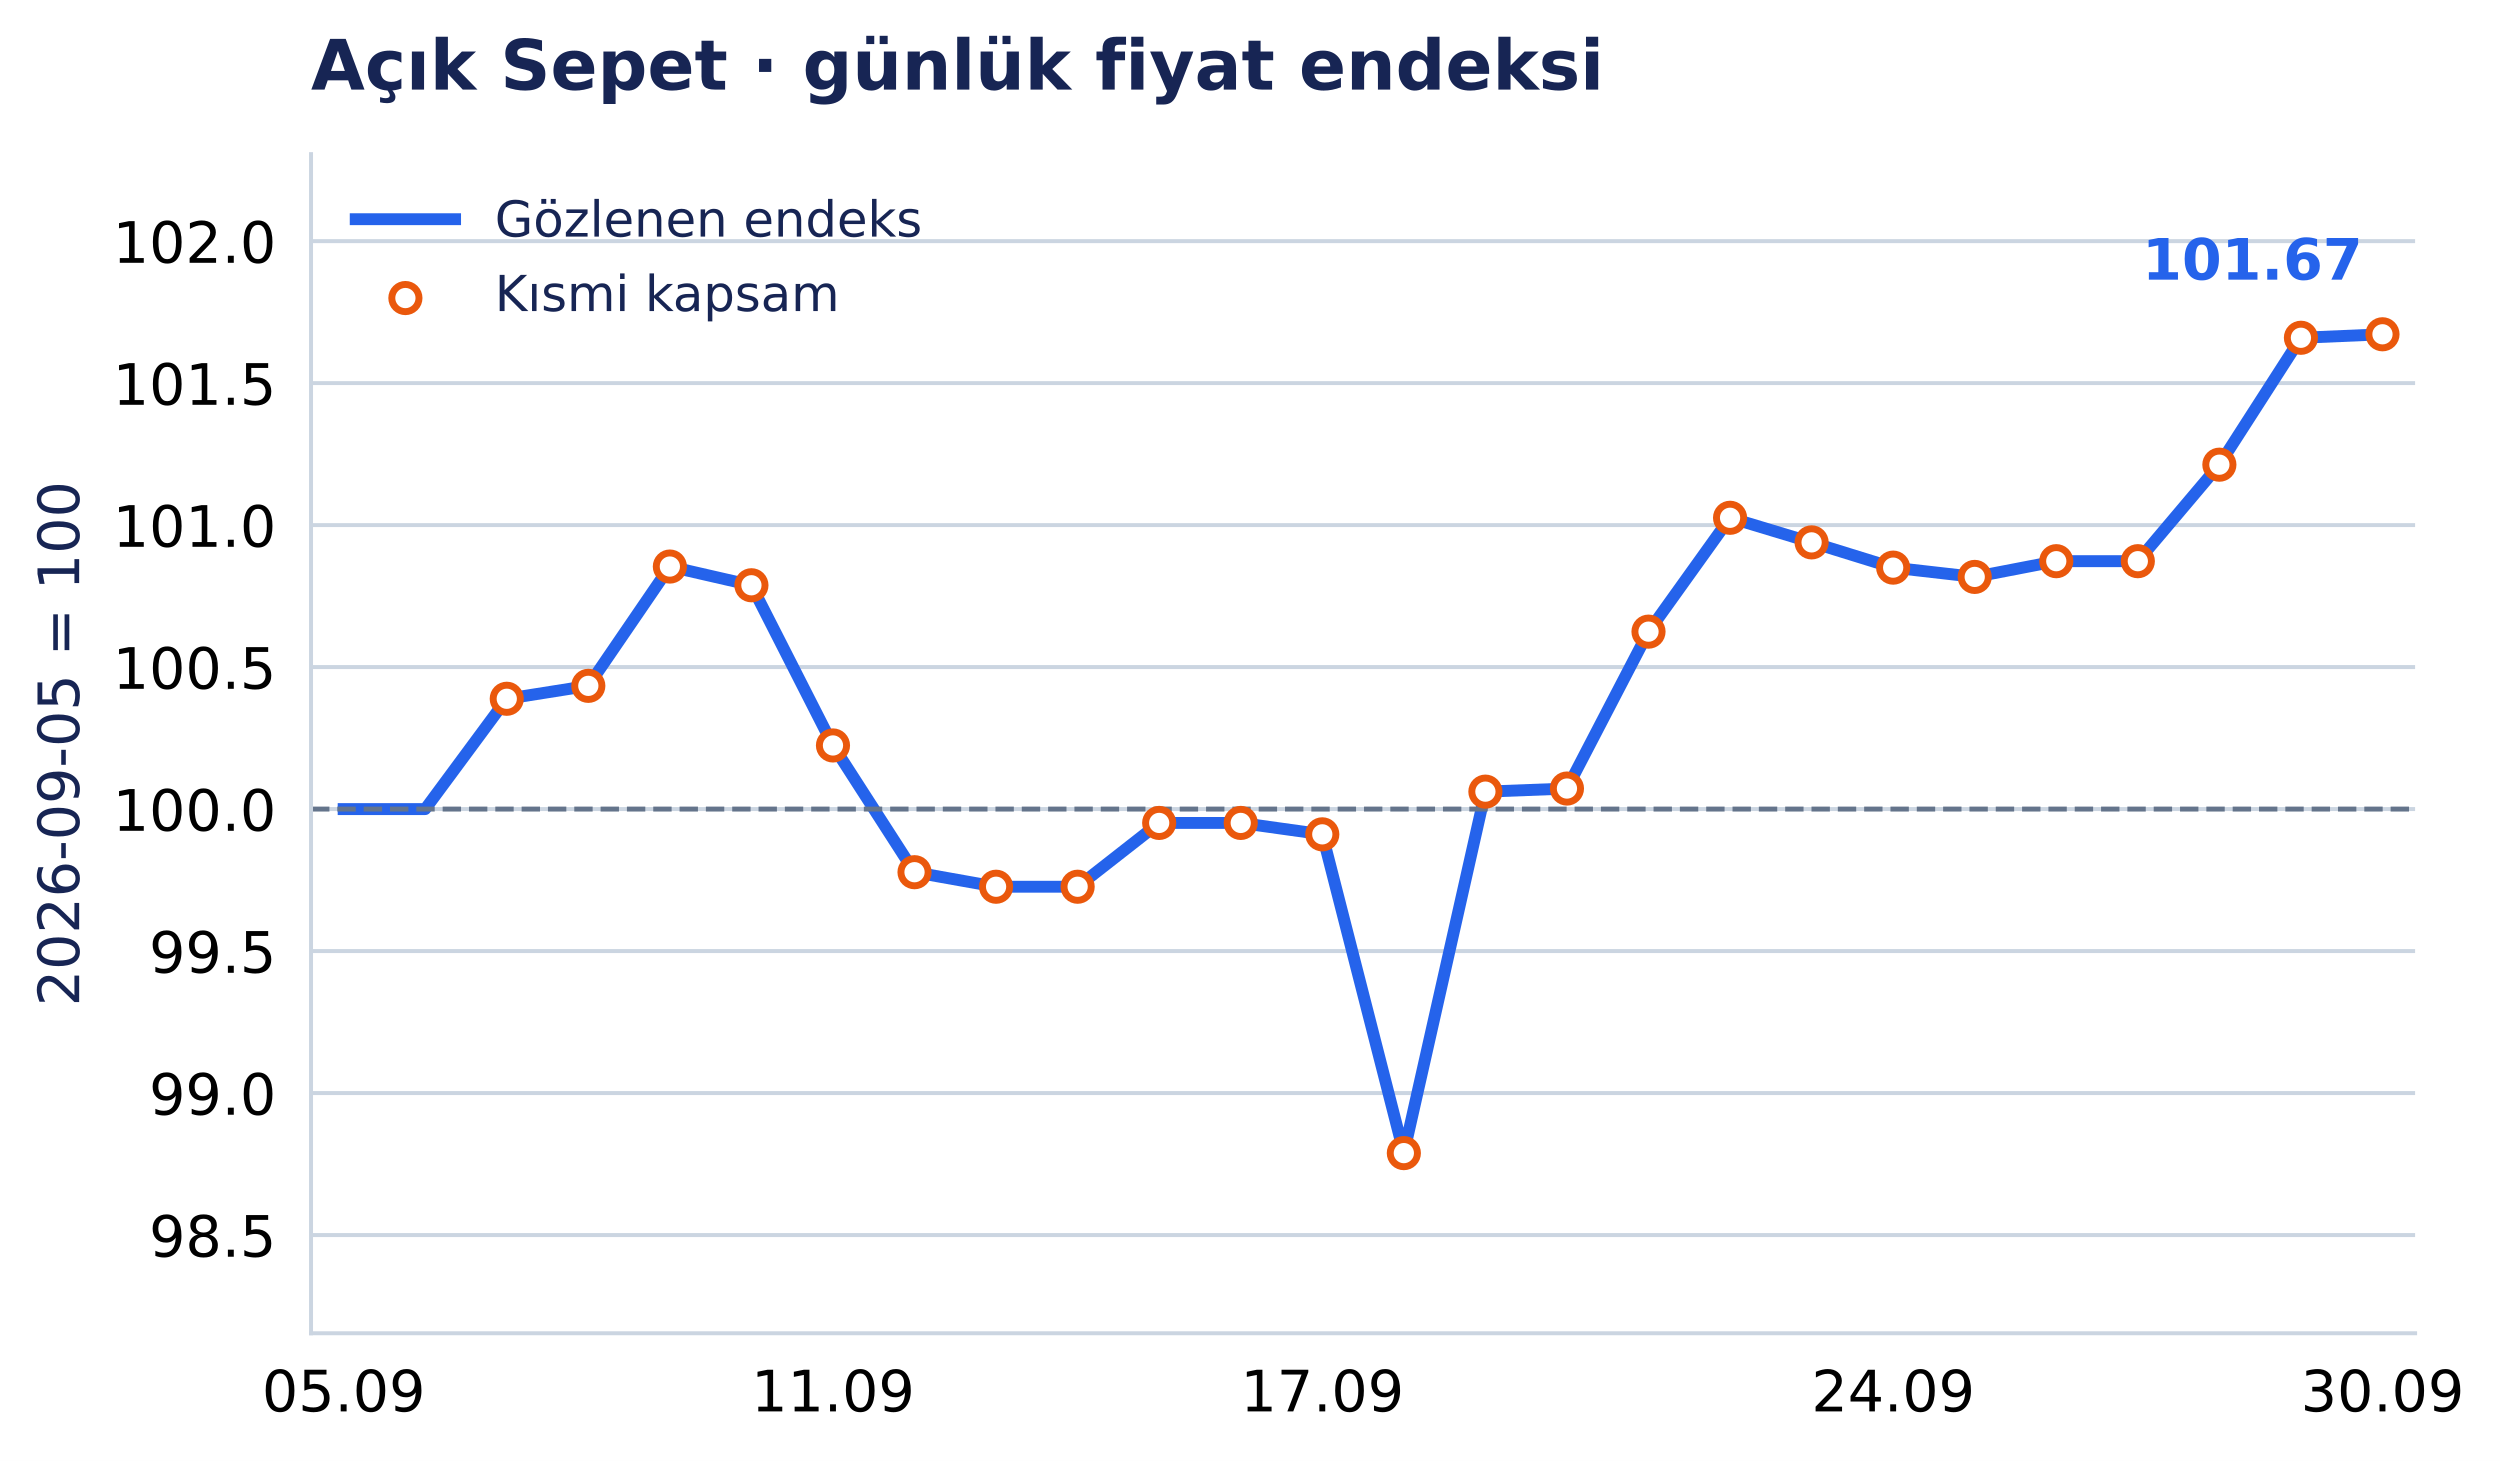
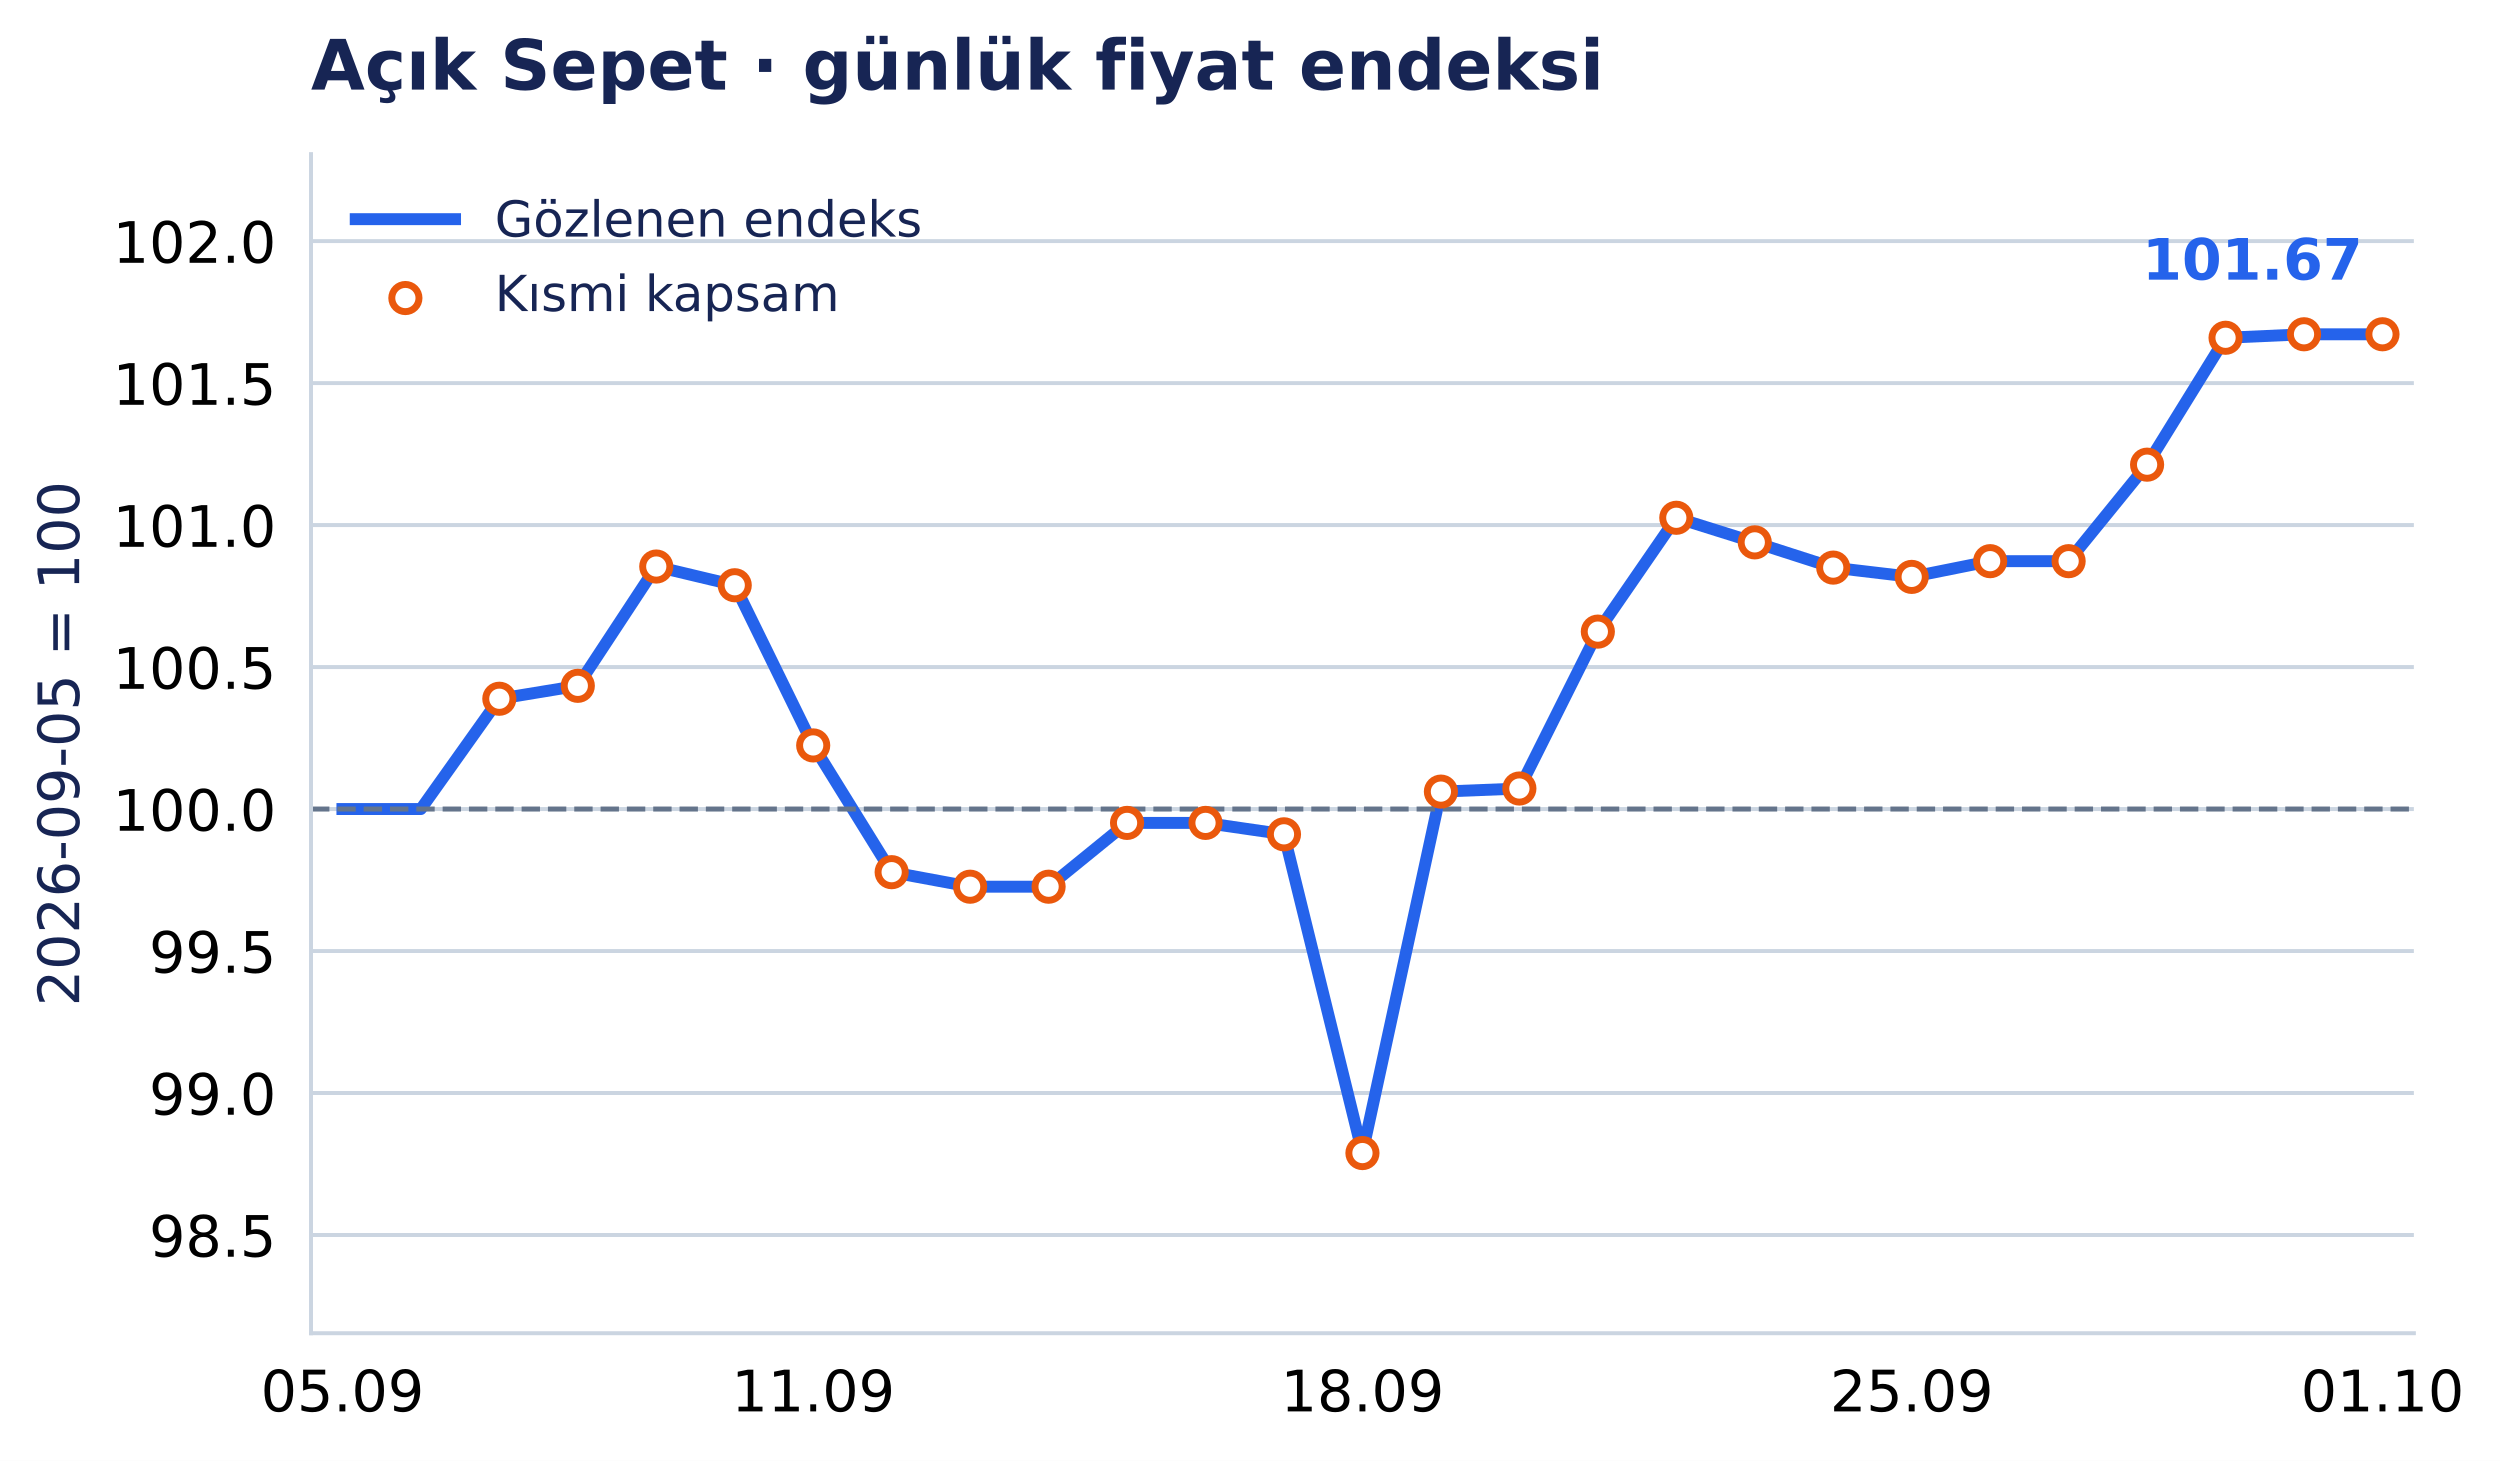
- <svg xmlns="http://www.w3.org/2000/svg" xmlns:xlink="http://www.w3.org/1999/xlink" width="503.344pt" height="294.135pt" viewBox="0 0 503.344 294.135" version="1.1">
+ <svg xmlns="http://www.w3.org/2000/svg" xmlns:xlink="http://www.w3.org/1999/xlink" width="503.361pt" height="294.135pt" viewBox="0 0 503.361 294.135" version="1.1">
  <defs>
    <style type="text/css">*{stroke-linejoin: round; stroke-linecap: butt}</style>
  </defs>
  <g id="figure_1">
    <g id="patch_1">
-       <path d="M 0 294.135 L 503.344 294.135 L 503.344 0 L 0 0 z " style="fill: #ffffff" />
+       <path d="M 0 294.135 L 503.361 294.135 L 503.361 0 L 0 0 z " style="fill: #ffffff" />
    </g>
    <g id="axes_1">
      <g id="patch_2">
-         <path d="M 62.622 268.435 L 486.251 268.435 L 486.251 31.035 L 62.622 31.035 z " style="fill: #ffffff" />
+         <path d="M 62.622 268.435 L 486.019 268.435 L 486.019 31.035 L 62.622 31.035 z " style="fill: #ffffff" />
      </g>
      <g id="matplotlib.axis_1">
        <g id="xtick_1">
          <g id="line2d_1" />
          <g id="text_1">
-             <text style="font-size: 11.5px; font-family: 'DejaVu Sans', 'Bitstream Vera Sans', 'Computer Modern Sans Serif', 'Lucida Grande', 'Verdana', 'Geneva', 'Lucid', 'Arial', 'Helvetica', 'Avant Garde', sans-serif; text-anchor: middle" x="69.19" y="284.172" transform="rotate(-0 69.19023 284.172)">05.09</text>
+             <text style="font-size: 11.5px; font-family: 'DejaVu Sans', 'Bitstream Vera Sans', 'Computer Modern Sans Serif', 'Lucida Grande', 'Verdana', 'Geneva', 'Lucid', 'Arial', 'Helvetica', 'Avant Garde', sans-serif; text-anchor: middle" x="68.942" y="284.172" transform="rotate(-0 68.94169 284.172)">05.09</text>
          </g>
        </g>
        <g id="xtick_2">
          <g id="line2d_2" />
          <g id="text_2">
-             <text style="font-size: 11.5px; font-family: 'DejaVu Sans', 'Bitstream Vera Sans', 'Computer Modern Sans Serif', 'Lucida Grande', 'Verdana', 'Geneva', 'Lucid', 'Arial', 'Helvetica', 'Avant Garde', sans-serif; text-anchor: middle" x="167.709" y="284.172" transform="rotate(-0 167.7086 284.172)">11.09</text>
+             <text style="font-size: 11.5px; font-family: 'DejaVu Sans', 'Bitstream Vera Sans', 'Computer Modern Sans Serif', 'Lucida Grande', 'Verdana', 'Geneva', 'Lucid', 'Arial', 'Helvetica', 'Avant Garde', sans-serif; text-anchor: middle" x="163.732" y="284.172" transform="rotate(-0 163.7319 284.172)">11.09</text>
          </g>
        </g>
        <g id="xtick_3">
          <g id="line2d_3" />
          <g id="text_3">
-             <text style="font-size: 11.5px; font-family: 'DejaVu Sans', 'Bitstream Vera Sans', 'Computer Modern Sans Serif', 'Lucida Grande', 'Verdana', 'Geneva', 'Lucid', 'Arial', 'Helvetica', 'Avant Garde', sans-serif; text-anchor: middle" x="266.227" y="284.172" transform="rotate(-0 266.2269 284.172)">17.09</text>
+             <text style="font-size: 11.5px; font-family: 'DejaVu Sans', 'Bitstream Vera Sans', 'Computer Modern Sans Serif', 'Lucida Grande', 'Verdana', 'Geneva', 'Lucid', 'Arial', 'Helvetica', 'Avant Garde', sans-serif; text-anchor: middle" x="274.321" y="284.172" transform="rotate(-0 274.3206 284.172)">18.09</text>
          </g>
        </g>
        <g id="xtick_4">
          <g id="line2d_4" />
          <g id="text_4">
-             <text style="font-size: 11.5px; font-family: 'DejaVu Sans', 'Bitstream Vera Sans', 'Computer Modern Sans Serif', 'Lucida Grande', 'Verdana', 'Geneva', 'Lucid', 'Arial', 'Helvetica', 'Avant Garde', sans-serif; text-anchor: middle" x="381.165" y="284.172" transform="rotate(-0 381.165 284.172)">24.09</text>
+             <text style="font-size: 11.5px; font-family: 'DejaVu Sans', 'Bitstream Vera Sans', 'Computer Modern Sans Serif', 'Lucida Grande', 'Verdana', 'Geneva', 'Lucid', 'Arial', 'Helvetica', 'Avant Garde', sans-serif; text-anchor: middle" x="384.909" y="284.172" transform="rotate(-0 384.9092 284.172)">25.09</text>
          </g>
        </g>
        <g id="xtick_5">
          <g id="line2d_5" />
          <g id="text_5">
-             <text style="font-size: 11.5px; font-family: 'DejaVu Sans', 'Bitstream Vera Sans', 'Computer Modern Sans Serif', 'Lucida Grande', 'Verdana', 'Geneva', 'Lucid', 'Arial', 'Helvetica', 'Avant Garde', sans-serif; text-anchor: middle" x="479.683" y="284.172" transform="rotate(-0 479.6833 284.172)">30.09</text>
+             <text style="font-size: 11.5px; font-family: 'DejaVu Sans', 'Bitstream Vera Sans', 'Computer Modern Sans Serif', 'Lucida Grande', 'Verdana', 'Geneva', 'Lucid', 'Arial', 'Helvetica', 'Avant Garde', sans-serif; text-anchor: middle" x="479.699" y="284.172" transform="rotate(-0 479.6994 284.172)">01.10</text>
          </g>
        </g>
      </g>
      <g id="matplotlib.axis_2">
        <g id="ytick_1">
          <g id="line2d_6">
-             <path d="M 62.622 248.661 L 486.251 248.661 " clip-path="url(#ped7f069198)" style="fill: none; stroke: #cbd5e1; stroke-width: 0.8; stroke-linecap: square" />
+             <path d="M 62.622 248.661 L 486.019 248.661 " clip-path="url(#pd981bc7483)" style="fill: none; stroke: #cbd5e1; stroke-width: 0.8; stroke-linecap: square" />
          </g>
          <g id="line2d_7" />
          <g id="text_6">
            <text style="font-size: 11.5px; font-family: 'DejaVu Sans', 'Bitstream Vera Sans', 'Computer Modern Sans Serif', 'Lucida Grande', 'Verdana', 'Geneva', 'Lucid', 'Arial', 'Helvetica', 'Avant Garde', sans-serif; text-anchor: end" x="55.622" y="253.029" transform="rotate(-0 55.62234 253.0292)">98.5</text>
          </g>
        </g>
        <g id="ytick_2">
          <g id="line2d_8">
-             <path d="M 62.622 220.073 L 486.251 220.073 " clip-path="url(#ped7f069198)" style="fill: none; stroke: #cbd5e1; stroke-width: 0.8; stroke-linecap: square" />
+             <path d="M 62.622 220.073 L 486.019 220.073 " clip-path="url(#pd981bc7483)" style="fill: none; stroke: #cbd5e1; stroke-width: 0.8; stroke-linecap: square" />
          </g>
          <g id="line2d_9" />
          <g id="text_7">
            <text style="font-size: 11.5px; font-family: 'DejaVu Sans', 'Bitstream Vera Sans', 'Computer Modern Sans Serif', 'Lucida Grande', 'Verdana', 'Geneva', 'Lucid', 'Arial', 'Helvetica', 'Avant Garde', sans-serif; text-anchor: end" x="55.622" y="224.441" transform="rotate(-0 55.62234 224.4412)">99.0</text>
          </g>
        </g>
        <g id="ytick_3">
          <g id="line2d_10">
-             <path d="M 62.622 191.485 L 486.251 191.485 " clip-path="url(#ped7f069198)" style="fill: none; stroke: #cbd5e1; stroke-width: 0.8; stroke-linecap: square" />
+             <path d="M 62.622 191.485 L 486.019 191.485 " clip-path="url(#pd981bc7483)" style="fill: none; stroke: #cbd5e1; stroke-width: 0.8; stroke-linecap: square" />
          </g>
          <g id="line2d_11" />
          <g id="text_8">
            <text style="font-size: 11.5px; font-family: 'DejaVu Sans', 'Bitstream Vera Sans', 'Computer Modern Sans Serif', 'Lucida Grande', 'Verdana', 'Geneva', 'Lucid', 'Arial', 'Helvetica', 'Avant Garde', sans-serif; text-anchor: end" x="55.622" y="195.853" transform="rotate(-0 55.62234 195.8532)">99.5</text>
          </g>
        </g>
        <g id="ytick_4">
          <g id="line2d_12">
-             <path d="M 62.622 162.897 L 486.251 162.897 " clip-path="url(#ped7f069198)" style="fill: none; stroke: #cbd5e1; stroke-width: 0.8; stroke-linecap: square" />
+             <path d="M 62.622 162.897 L 486.019 162.897 " clip-path="url(#pd981bc7483)" style="fill: none; stroke: #cbd5e1; stroke-width: 0.8; stroke-linecap: square" />
          </g>
          <g id="line2d_13" />
          <g id="text_9">
            <text style="font-size: 11.5px; font-family: 'DejaVu Sans', 'Bitstream Vera Sans', 'Computer Modern Sans Serif', 'Lucida Grande', 'Verdana', 'Geneva', 'Lucid', 'Arial', 'Helvetica', 'Avant Garde', sans-serif; text-anchor: end" x="55.622" y="167.265" transform="rotate(-0 55.62234 167.2652)">100.0</text>
          </g>
        </g>
        <g id="ytick_5">
          <g id="line2d_14">
-             <path d="M 62.622 134.309 L 486.251 134.309 " clip-path="url(#ped7f069198)" style="fill: none; stroke: #cbd5e1; stroke-width: 0.8; stroke-linecap: square" />
+             <path d="M 62.622 134.309 L 486.019 134.309 " clip-path="url(#pd981bc7483)" style="fill: none; stroke: #cbd5e1; stroke-width: 0.8; stroke-linecap: square" />
          </g>
          <g id="line2d_15" />
          <g id="text_10">
            <text style="font-size: 11.5px; font-family: 'DejaVu Sans', 'Bitstream Vera Sans', 'Computer Modern Sans Serif', 'Lucida Grande', 'Verdana', 'Geneva', 'Lucid', 'Arial', 'Helvetica', 'Avant Garde', sans-serif; text-anchor: end" x="55.622" y="138.677" transform="rotate(-0 55.62234 138.6773)">100.5</text>
          </g>
        </g>
        <g id="ytick_6">
          <g id="line2d_16">
-             <path d="M 62.622 105.721 L 486.251 105.721 " clip-path="url(#ped7f069198)" style="fill: none; stroke: #cbd5e1; stroke-width: 0.8; stroke-linecap: square" />
+             <path d="M 62.622 105.721 L 486.019 105.721 " clip-path="url(#pd981bc7483)" style="fill: none; stroke: #cbd5e1; stroke-width: 0.8; stroke-linecap: square" />
          </g>
          <g id="line2d_17" />
          <g id="text_11">
            <text style="font-size: 11.5px; font-family: 'DejaVu Sans', 'Bitstream Vera Sans', 'Computer Modern Sans Serif', 'Lucida Grande', 'Verdana', 'Geneva', 'Lucid', 'Arial', 'Helvetica', 'Avant Garde', sans-serif; text-anchor: end" x="55.622" y="110.089" transform="rotate(-0 55.62234 110.0893)">101.0</text>
          </g>
        </g>
        <g id="ytick_7">
          <g id="line2d_18">
-             <path d="M 62.622 77.133 L 486.251 77.133 " clip-path="url(#ped7f069198)" style="fill: none; stroke: #cbd5e1; stroke-width: 0.8; stroke-linecap: square" />
+             <path d="M 62.622 77.133 L 486.019 77.133 " clip-path="url(#pd981bc7483)" style="fill: none; stroke: #cbd5e1; stroke-width: 0.8; stroke-linecap: square" />
          </g>
          <g id="line2d_19" />
          <g id="text_12">
            <text style="font-size: 11.5px; font-family: 'DejaVu Sans', 'Bitstream Vera Sans', 'Computer Modern Sans Serif', 'Lucida Grande', 'Verdana', 'Geneva', 'Lucid', 'Arial', 'Helvetica', 'Avant Garde', sans-serif; text-anchor: end" x="55.622" y="81.501" transform="rotate(-0 55.62234 81.50133)">101.5</text>
          </g>
        </g>
        <g id="ytick_8">
          <g id="line2d_20">
-             <path d="M 62.622 48.545 L 486.251 48.545 " clip-path="url(#ped7f069198)" style="fill: none; stroke: #cbd5e1; stroke-width: 0.8; stroke-linecap: square" />
+             <path d="M 62.622 48.545 L 486.019 48.545 " clip-path="url(#pd981bc7483)" style="fill: none; stroke: #cbd5e1; stroke-width: 0.8; stroke-linecap: square" />
          </g>
          <g id="line2d_21" />
          <g id="text_13">
            <text style="font-size: 11.5px; font-family: 'DejaVu Sans', 'Bitstream Vera Sans', 'Computer Modern Sans Serif', 'Lucida Grande', 'Verdana', 'Geneva', 'Lucid', 'Arial', 'Helvetica', 'Avant Garde', sans-serif; text-anchor: end" x="55.622" y="52.913" transform="rotate(-0 55.62234 52.91336)">102.0</text>
          </g>
        </g>
        <g id="text_14">
          <text style="font-size: 11.5px; font-family: 'DejaVu Sans', 'Bitstream Vera Sans', 'Computer Modern Sans Serif', 'Lucida Grande', 'Verdana', 'Geneva', 'Lucid', 'Arial', 'Helvetica', 'Avant Garde', sans-serif; text-anchor: middle; fill: #172554" x="15.937" y="149.735" transform="rotate(-90 15.93731 149.7347)">2026-09-05 = 100</text>
        </g>
      </g>
      <g id="line2d_22">
-         <path d="M 69.19 162.897 L 85.61 162.897 L 102.03 140.689 L 118.449 138.088 L 134.869 114.068 L 151.289 117.836 L 167.709 150.089 L 184.128 175.607 L 200.548 178.534 L 216.968 178.534 L 233.387 165.687 L 249.807 165.687 L 266.227 167.985 L 282.647 232.165 L 299.066 159.386 L 315.486 158.763 L 331.906 127.173 L 348.326 104.251 L 364.745 109.203 L 381.165 114.286 L 397.585 116.155 L 414.004 112.988 L 430.424 112.988 L 446.844 93.559 L 463.264 68.007 L 479.683 67.304 " clip-path="url(#ped7f069198)" style="fill: none; stroke: #2563eb; stroke-width: 2.4; stroke-linecap: square" />
+         <path d="M 68.942 162.897 L 84.74 162.897 L 100.538 140.689 L 116.337 138.088 L 132.135 114.068 L 147.934 117.836 L 163.732 150.089 L 179.53 175.607 L 195.329 178.534 L 211.127 178.534 L 226.925 165.687 L 242.724 165.687 L 258.522 167.985 L 274.321 232.165 L 290.119 159.386 L 305.917 158.763 L 321.716 127.173 L 337.514 104.251 L 353.312 109.203 L 369.111 114.286 L 384.909 116.155 L 400.708 112.988 L 416.506 112.988 L 432.304 93.559 L 448.103 68.007 L 463.901 67.304 L 479.699 67.304 " clip-path="url(#pd981bc7483)" style="fill: none; stroke: #2563eb; stroke-width: 2.4; stroke-linecap: square" />
      </g>
      <g id="line2d_23">
-         <path d="M 62.622 162.897 L 486.251 162.897 " clip-path="url(#ped7f069198)" style="fill: none; stroke-dasharray: 3.7,1.6; stroke-dashoffset: 0; stroke: #64748b" />
+         <path d="M 62.622 162.897 L 486.019 162.897 " clip-path="url(#pd981bc7483)" style="fill: none; stroke-dasharray: 3.7,1.6; stroke-dashoffset: 0; stroke: #64748b" />
      </g>
      <g id="patch_3">
        <path d="M 62.622 268.435 L 62.622 31.035 " style="fill: none; stroke: #cbd5e1; stroke-width: 0.8; stroke-linejoin: miter; stroke-linecap: square" />
      </g>
      <g id="patch_4">
-         <path d="M 62.622 268.435 L 486.251 268.435 " style="fill: none; stroke: #cbd5e1; stroke-width: 0.8; stroke-linejoin: miter; stroke-linecap: square" />
+         <path d="M 62.622 268.435 L 486.019 268.435 " style="fill: none; stroke: #cbd5e1; stroke-width: 0.8; stroke-linejoin: miter; stroke-linecap: square" />
      </g>
      <g id="PathCollection_1">
        <defs>
          <path id="m3957c04aab" d="M 0 2.739 C 0.726 2.739 1.423 2.45 1.936 1.936 C 2.45 1.423 2.739 0.726 2.739 0 C 2.739 -0.726 2.45 -1.423 1.936 -1.936 C 1.423 -2.45 0.726 -2.739 0 -2.739 C -0.726 -2.739 -1.423 -2.45 -1.936 -1.936 C -2.45 -1.423 -2.739 -0.726 -2.739 0 C -2.739 0.726 -2.45 1.423 -1.936 1.936 C -1.423 2.45 -0.726 2.739 0 2.739 z " style="stroke: #ea580c; stroke-width: 1.4" />
        </defs>
-         <g clip-path="url(#ped7f069198)">
-           <use xlink:href="#m3957c04aab" x="102.03" y="140.689" style="fill: #ffffff; stroke: #ea580c; stroke-width: 1.4" />
-           <use xlink:href="#m3957c04aab" x="118.449" y="138.088" style="fill: #ffffff; stroke: #ea580c; stroke-width: 1.4" />
-           <use xlink:href="#m3957c04aab" x="134.869" y="114.068" style="fill: #ffffff; stroke: #ea580c; stroke-width: 1.4" />
-           <use xlink:href="#m3957c04aab" x="151.289" y="117.836" style="fill: #ffffff; stroke: #ea580c; stroke-width: 1.4" />
-           <use xlink:href="#m3957c04aab" x="167.709" y="150.089" style="fill: #ffffff; stroke: #ea580c; stroke-width: 1.4" />
-           <use xlink:href="#m3957c04aab" x="184.128" y="175.607" style="fill: #ffffff; stroke: #ea580c; stroke-width: 1.4" />
-           <use xlink:href="#m3957c04aab" x="200.548" y="178.534" style="fill: #ffffff; stroke: #ea580c; stroke-width: 1.4" />
-           <use xlink:href="#m3957c04aab" x="216.968" y="178.534" style="fill: #ffffff; stroke: #ea580c; stroke-width: 1.4" />
-           <use xlink:href="#m3957c04aab" x="233.387" y="165.687" style="fill: #ffffff; stroke: #ea580c; stroke-width: 1.4" />
-           <use xlink:href="#m3957c04aab" x="249.807" y="165.687" style="fill: #ffffff; stroke: #ea580c; stroke-width: 1.4" />
-           <use xlink:href="#m3957c04aab" x="266.227" y="167.985" style="fill: #ffffff; stroke: #ea580c; stroke-width: 1.4" />
-           <use xlink:href="#m3957c04aab" x="282.647" y="232.165" style="fill: #ffffff; stroke: #ea580c; stroke-width: 1.4" />
-           <use xlink:href="#m3957c04aab" x="299.066" y="159.386" style="fill: #ffffff; stroke: #ea580c; stroke-width: 1.4" />
-           <use xlink:href="#m3957c04aab" x="315.486" y="158.763" style="fill: #ffffff; stroke: #ea580c; stroke-width: 1.4" />
-           <use xlink:href="#m3957c04aab" x="331.906" y="127.173" style="fill: #ffffff; stroke: #ea580c; stroke-width: 1.4" />
-           <use xlink:href="#m3957c04aab" x="348.326" y="104.251" style="fill: #ffffff; stroke: #ea580c; stroke-width: 1.4" />
-           <use xlink:href="#m3957c04aab" x="364.745" y="109.203" style="fill: #ffffff; stroke: #ea580c; stroke-width: 1.4" />
-           <use xlink:href="#m3957c04aab" x="381.165" y="114.286" style="fill: #ffffff; stroke: #ea580c; stroke-width: 1.4" />
-           <use xlink:href="#m3957c04aab" x="397.585" y="116.155" style="fill: #ffffff; stroke: #ea580c; stroke-width: 1.4" />
-           <use xlink:href="#m3957c04aab" x="414.004" y="112.988" style="fill: #ffffff; stroke: #ea580c; stroke-width: 1.4" />
-           <use xlink:href="#m3957c04aab" x="430.424" y="112.988" style="fill: #ffffff; stroke: #ea580c; stroke-width: 1.4" />
-           <use xlink:href="#m3957c04aab" x="446.844" y="93.559" style="fill: #ffffff; stroke: #ea580c; stroke-width: 1.4" />
-           <use xlink:href="#m3957c04aab" x="463.264" y="68.007" style="fill: #ffffff; stroke: #ea580c; stroke-width: 1.4" />
-           <use xlink:href="#m3957c04aab" x="479.683" y="67.304" style="fill: #ffffff; stroke: #ea580c; stroke-width: 1.4" />
+         <g clip-path="url(#pd981bc7483)">
+           <use xlink:href="#m3957c04aab" x="100.538" y="140.689" style="fill: #ffffff; stroke: #ea580c; stroke-width: 1.4" />
+           <use xlink:href="#m3957c04aab" x="116.337" y="138.088" style="fill: #ffffff; stroke: #ea580c; stroke-width: 1.4" />
+           <use xlink:href="#m3957c04aab" x="132.135" y="114.068" style="fill: #ffffff; stroke: #ea580c; stroke-width: 1.4" />
+           <use xlink:href="#m3957c04aab" x="147.934" y="117.836" style="fill: #ffffff; stroke: #ea580c; stroke-width: 1.4" />
+           <use xlink:href="#m3957c04aab" x="163.732" y="150.089" style="fill: #ffffff; stroke: #ea580c; stroke-width: 1.4" />
+           <use xlink:href="#m3957c04aab" x="179.53" y="175.607" style="fill: #ffffff; stroke: #ea580c; stroke-width: 1.4" />
+           <use xlink:href="#m3957c04aab" x="195.329" y="178.534" style="fill: #ffffff; stroke: #ea580c; stroke-width: 1.4" />
+           <use xlink:href="#m3957c04aab" x="211.127" y="178.534" style="fill: #ffffff; stroke: #ea580c; stroke-width: 1.4" />
+           <use xlink:href="#m3957c04aab" x="226.925" y="165.687" style="fill: #ffffff; stroke: #ea580c; stroke-width: 1.4" />
+           <use xlink:href="#m3957c04aab" x="242.724" y="165.687" style="fill: #ffffff; stroke: #ea580c; stroke-width: 1.4" />
+           <use xlink:href="#m3957c04aab" x="258.522" y="167.985" style="fill: #ffffff; stroke: #ea580c; stroke-width: 1.4" />
+           <use xlink:href="#m3957c04aab" x="274.321" y="232.165" style="fill: #ffffff; stroke: #ea580c; stroke-width: 1.4" />
+           <use xlink:href="#m3957c04aab" x="290.119" y="159.386" style="fill: #ffffff; stroke: #ea580c; stroke-width: 1.4" />
+           <use xlink:href="#m3957c04aab" x="305.917" y="158.763" style="fill: #ffffff; stroke: #ea580c; stroke-width: 1.4" />
+           <use xlink:href="#m3957c04aab" x="321.716" y="127.173" style="fill: #ffffff; stroke: #ea580c; stroke-width: 1.4" />
+           <use xlink:href="#m3957c04aab" x="337.514" y="104.251" style="fill: #ffffff; stroke: #ea580c; stroke-width: 1.4" />
+           <use xlink:href="#m3957c04aab" x="353.312" y="109.203" style="fill: #ffffff; stroke: #ea580c; stroke-width: 1.4" />
+           <use xlink:href="#m3957c04aab" x="369.111" y="114.286" style="fill: #ffffff; stroke: #ea580c; stroke-width: 1.4" />
+           <use xlink:href="#m3957c04aab" x="384.909" y="116.155" style="fill: #ffffff; stroke: #ea580c; stroke-width: 1.4" />
+           <use xlink:href="#m3957c04aab" x="400.708" y="112.988" style="fill: #ffffff; stroke: #ea580c; stroke-width: 1.4" />
+           <use xlink:href="#m3957c04aab" x="416.506" y="112.988" style="fill: #ffffff; stroke: #ea580c; stroke-width: 1.4" />
+           <use xlink:href="#m3957c04aab" x="432.304" y="93.559" style="fill: #ffffff; stroke: #ea580c; stroke-width: 1.4" />
+           <use xlink:href="#m3957c04aab" x="448.103" y="68.007" style="fill: #ffffff; stroke: #ea580c; stroke-width: 1.4" />
+           <use xlink:href="#m3957c04aab" x="463.901" y="67.304" style="fill: #ffffff; stroke: #ea580c; stroke-width: 1.4" />
+           <use xlink:href="#m3957c04aab" x="479.699" y="67.304" style="fill: #ffffff; stroke: #ea580c; stroke-width: 1.4" />
        </g>
      </g>
      <g id="text_15">
-         <text style="font-weight: 700; font-size: 11.5px; font-family: 'DejaVu Sans', 'Bitstream Vera Sans', 'Computer Modern Sans Serif', 'Lucida Grande', 'Verdana', 'Geneva', 'Lucid', 'Arial', 'Helvetica', 'Avant Garde', sans-serif; text-anchor: end; fill: #2563eb" x="475.683" y="56.304" transform="rotate(-0 475.6833 56.30413)">101.67</text>
+         <text style="font-weight: 700; font-size: 11.5px; font-family: 'DejaVu Sans', 'Bitstream Vera Sans', 'Computer Modern Sans Serif', 'Lucida Grande', 'Verdana', 'Geneva', 'Lucid', 'Arial', 'Helvetica', 'Avant Garde', sans-serif; text-anchor: end; fill: #2563eb" x="475.699" y="56.304" transform="rotate(-0 475.6994 56.30413)">101.67</text>
      </g>
      <g id="text_16">
        <text style="font-weight: 700; font-size: 14px; font-family: 'DejaVu Sans', 'Bitstream Vera Sans', 'Computer Modern Sans Serif', 'Lucida Grande', 'Verdana', 'Geneva', 'Lucid', 'Arial', 'Helvetica', 'Avant Garde', sans-serif; text-anchor: start; fill: #172554" x="62.622" y="18.035" transform="rotate(-0 62.62234 18.03469)">Açık Sepet · günlük fiyat endeksi</text>
      </g>
      <g id="legend_1">
        <g id="line2d_24">
          <path d="M 71.622 44.133 L 81.622 44.133 L 91.622 44.133 " style="fill: none; stroke: #2563eb; stroke-width: 2.4; stroke-linecap: square" />
        </g>
        <g id="text_17">
          <text style="font-size: 10px; font-family: 'DejaVu Sans', 'Bitstream Vera Sans', 'Computer Modern Sans Serif', 'Lucida Grande', 'Verdana', 'Geneva', 'Lucid', 'Arial', 'Helvetica', 'Avant Garde', sans-serif; text-anchor: start; fill: #172554" x="99.622" y="47.633" transform="rotate(-0 99.62234 47.63312)">Gözlenen endeks</text>
        </g>
        <g id="PathCollection_2">
          <g>
            <use xlink:href="#m3957c04aab" x="81.622" y="60.009" style="fill: #ffffff; stroke: #ea580c; stroke-width: 1.4" />
          </g>
        </g>
        <g id="text_18">
          <text style="font-size: 10px; font-family: 'DejaVu Sans', 'Bitstream Vera Sans', 'Computer Modern Sans Serif', 'Lucida Grande', 'Verdana', 'Geneva', 'Lucid', 'Arial', 'Helvetica', 'Avant Garde', sans-serif; text-anchor: start; fill: #172554" x="99.622" y="62.634" transform="rotate(-0 99.62234 62.63391)">Kısmi kapsam</text>
        </g>
      </g>
    </g>
  </g>
  <defs>
-     <clipPath id="ped7f069198">
-       <rect x="62.622" y="31.035" width="423.629" height="237.4" />
+     <clipPath id="pd981bc7483">
+       <rect x="62.622" y="31.035" width="423.396" height="237.4" />
    </clipPath>
  </defs>
</svg>
